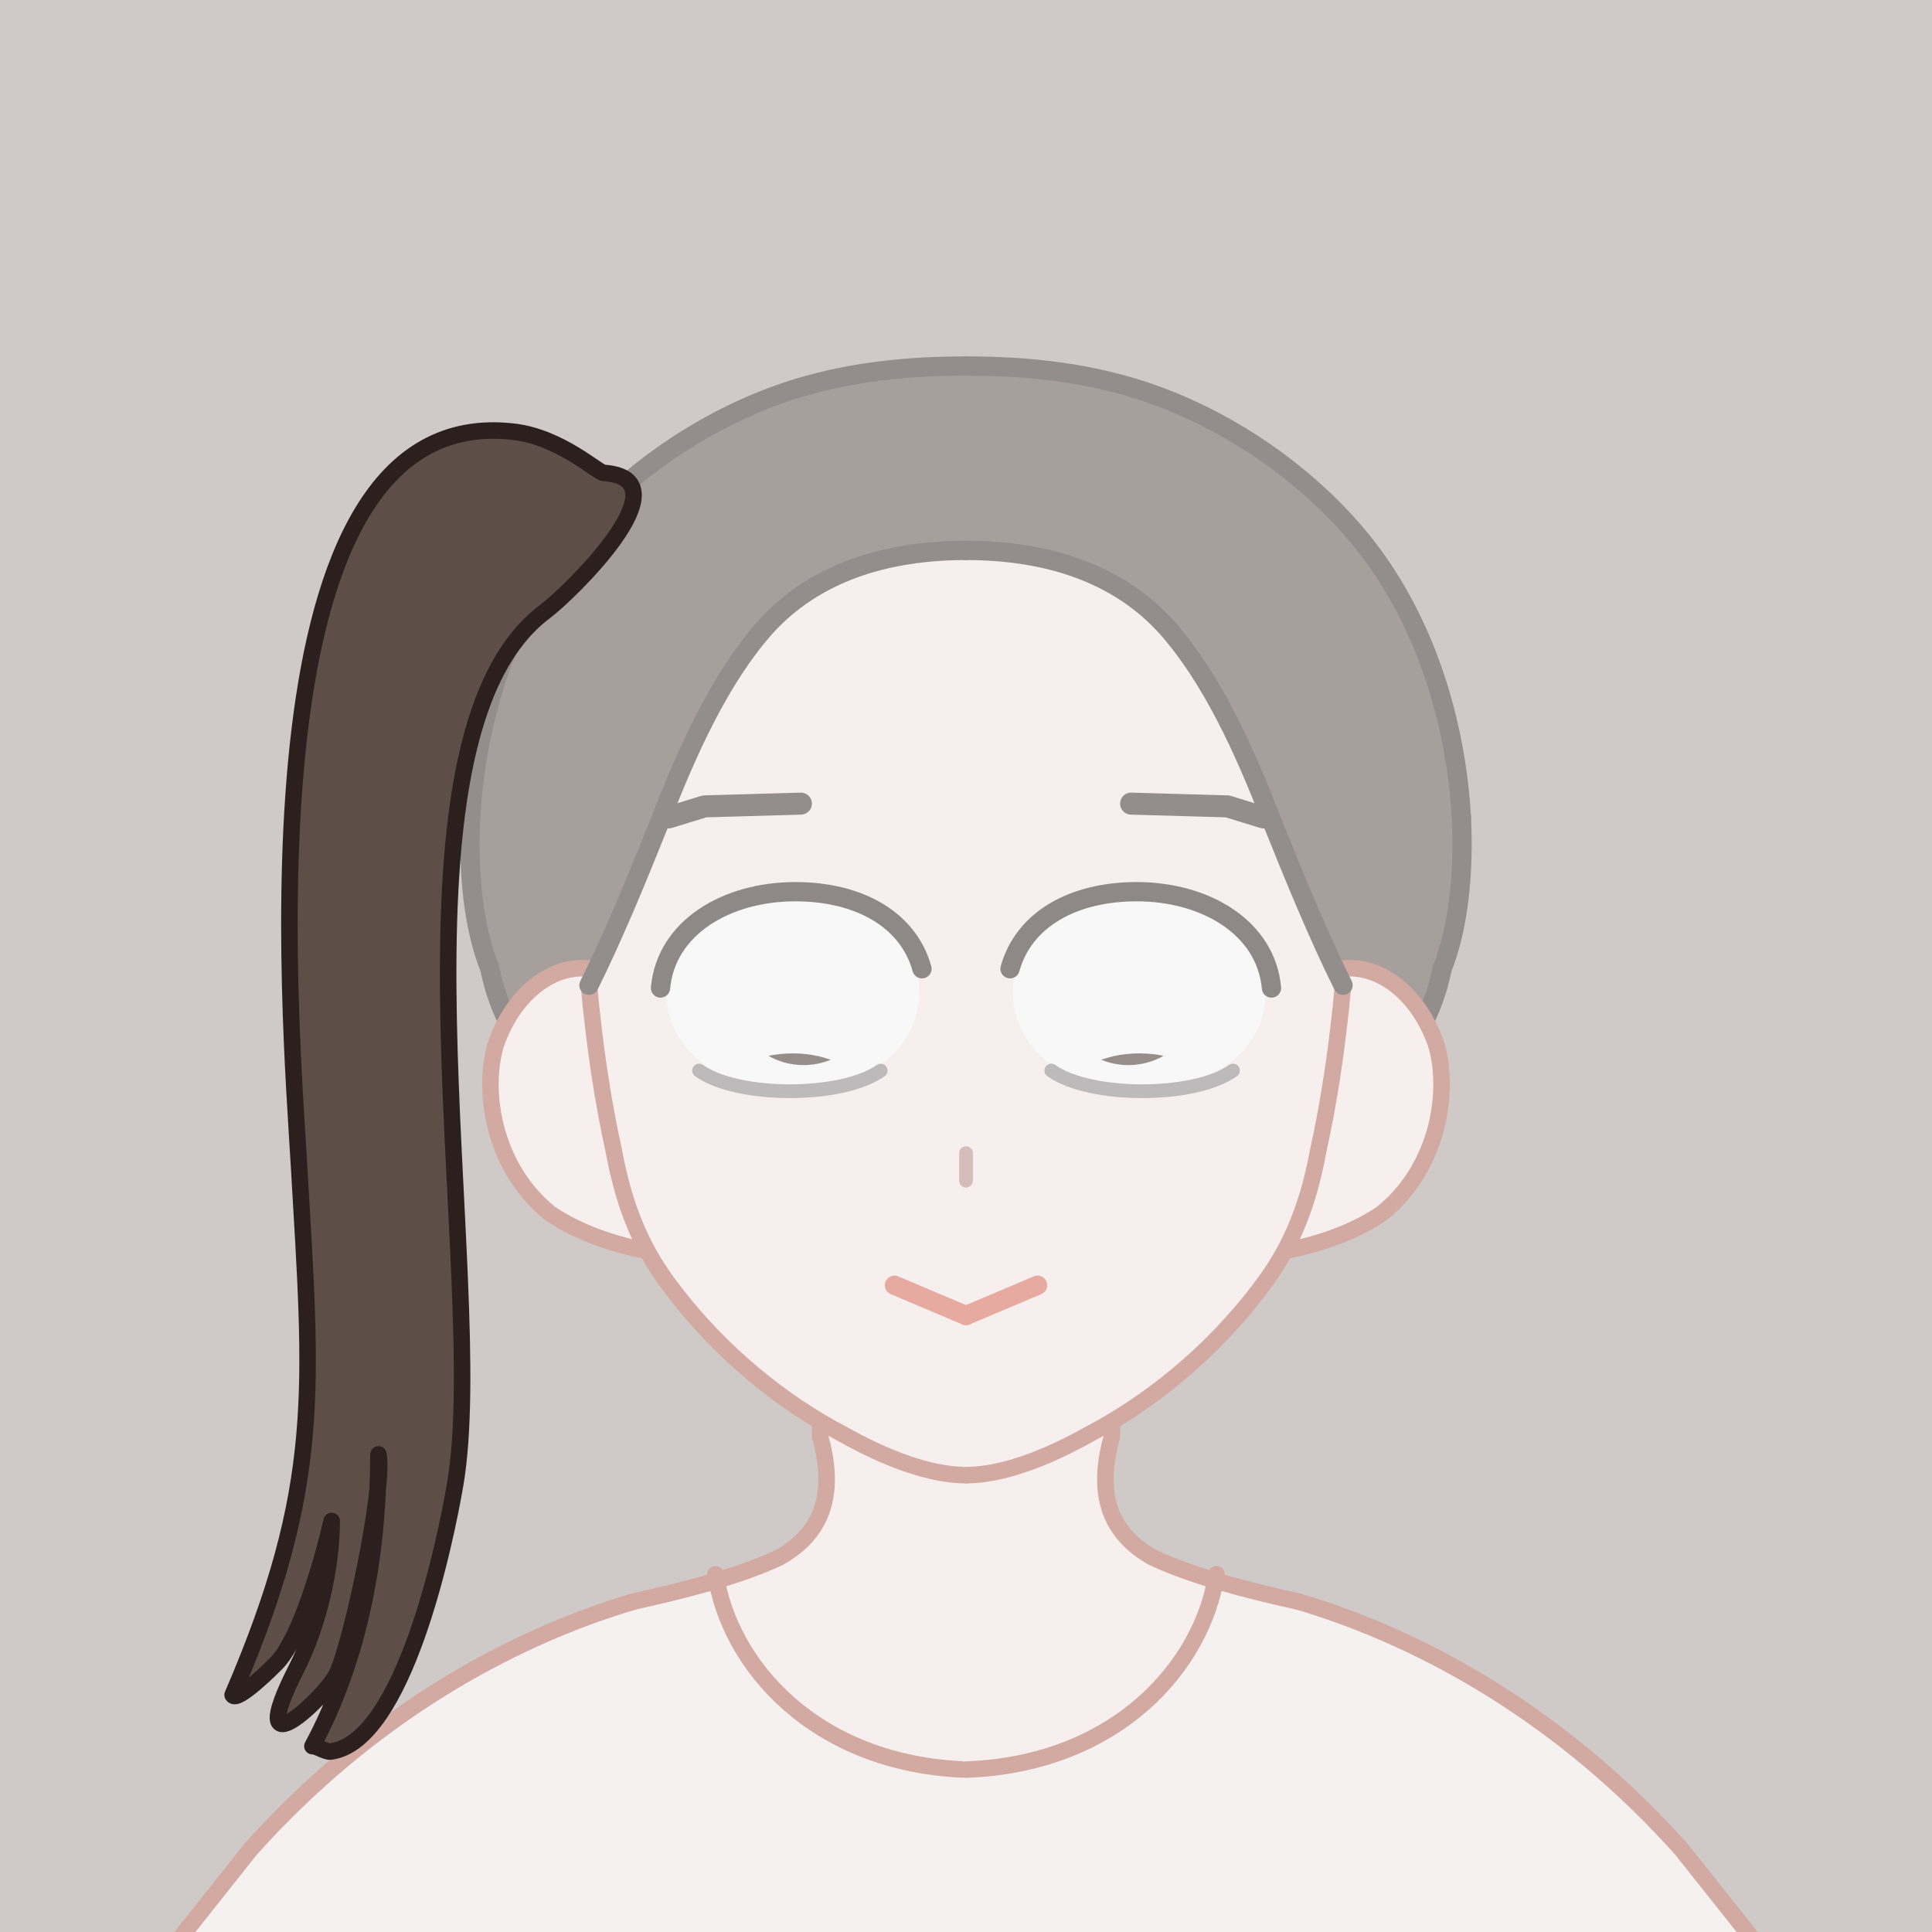
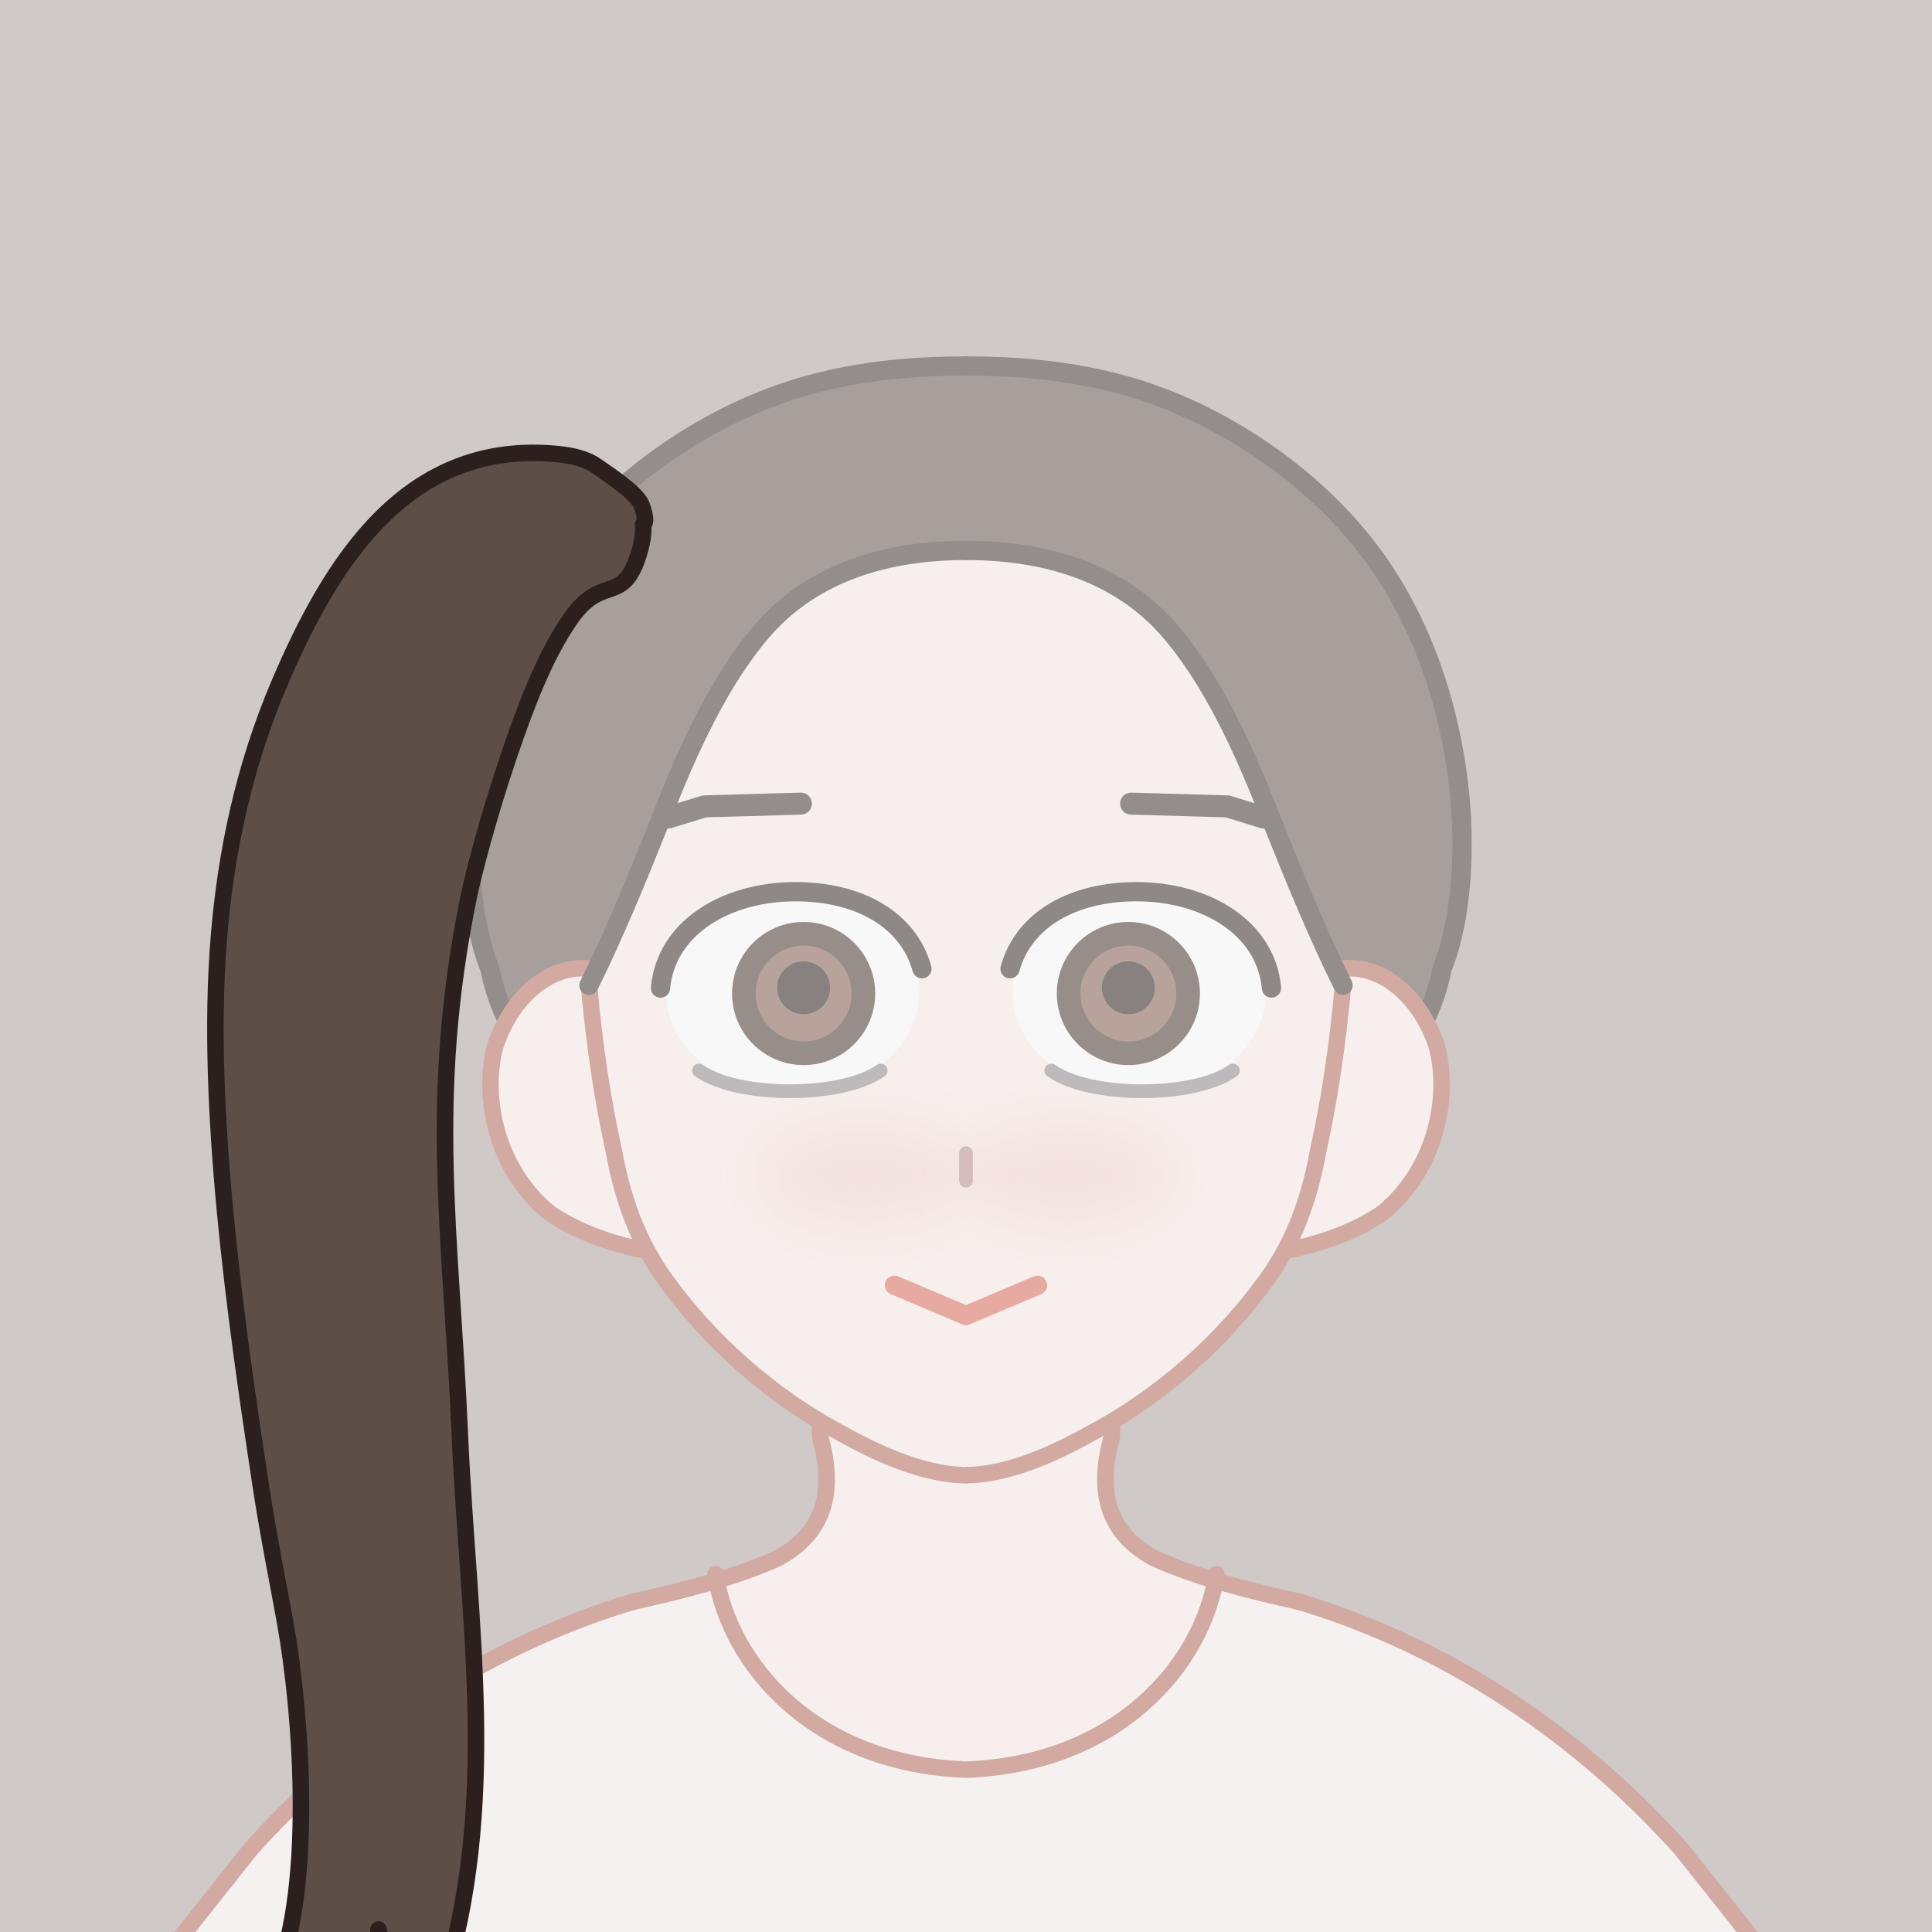
<svg xmlns="http://www.w3.org/2000/svg" width="702" height="702" viewBox="0 0 702 702">
  <defs>
-     <clipPath id="clip-path-5">
-       <path d="M242 500.3 L386 500.3 L386 640.91 L242 640.91 Z" />
+     <clipPath id="clip-path-1">
+       <path d="M242 389.2 L386 389.2 L386 464.8 L242 464.8 Z" />
    </clipPath>
    <filter id="filter-1" filterUnits="userSpaceOnUse" x="245" y="377" width="138" height="100" color-interpolation-filters="sRGB">
      <feGaussianBlur in="SourceGraphic" stdDeviation="9" color-interpolation-filters="linearRGB" />
    </filter>
-     <clipPath id="clip-path-6">
-       <path d="M460 500.3 L316 500.3 L316 640.91 L460 640.91 Z" />
+     <clipPath id="clip-path-2">
+       <path d="M460 389.2 L316 389.2 L316 464.8 L460 464.8 Z" />
    </clipPath>
    <filter id="filter-2" filterUnits="userSpaceOnUse" x="319" y="377" width="138" height="100" color-interpolation-filters="sRGB">
      <feGaussianBlur in="SourceGraphic" stdDeviation="9" color-interpolation-filters="linearRGB" />
    </filter>
-     <clipPath id="clip-path-7">
-       <path d="M242 445.99 C242 405.07 262 382.75 288 382.75 C314 382.75 334 405.07 334 445.99 C334 486.91 314 512.95 288 512.95 C262 512.95 242 486.91 242 445.99 Z" />
+     <clipPath id="clip-path-3">
+       <path d="M242 360 C242 338 262 326 288 326 C314 326 334 338 334 360 C334 382 314 396 288 396 C262 396 242 382 242 360 Z" />
    </clipPath>
-     <clipPath id="clip-path-8">
-       <path d="M460 445.99 C460 405.07 440 382.75 414 382.75 C388 382.75 368 405.07 368 445.99 C368 486.91 388 512.95 414 512.95 C440 512.95 460 486.91 460 445.99 Z" />
+     <clipPath id="clip-path-4">
+       <path d="M460 360 C460 338 440 326 414 326 C388 326 368 338 368 360 C368 382 388 396 414 396 C440 396 460 382 460 360 Z" />
    </clipPath>
  </defs>
  <g id="_ref">
    <g opacity="0.5">
      <rect x="0" y="0" width="702" height="702" fill="#ada19f" />
      <g data-layer="body">
        <g>
          <path d="M260 573 L230 582 C183 596 133 625 91 672 L60 712 L352 712 L352 643 C296 641 265 605 260 573 Z" fill="#f9f2f1" />
          <path d="M296 490 L298 522 C303 540 301 556 283 566 L260 573 C265 605 296 641 352 643 L352 490 Z" fill="#fdeeea" />
          <path d="M230 582 C183 596 133 625 91 672 L64 706" fill="none" stroke="#b46352" stroke-width="6" stroke-linecap="round" stroke-linejoin="round" />
          <path d="M296 500 C298 510 298 516 298 522 C303 540 301 556 283 566 C268 573 248 578 230 582" fill="none" stroke="#b46352" stroke-width="6" stroke-linecap="round" stroke-linejoin="round" />
          <path d="M260 572 C265 605 296 641 351 643" fill="none" stroke="#b46352" stroke-width="6" stroke-linecap="round" stroke-linejoin="round" />
        </g>
        <g>
          <path d="M442 573 L472 582 C519 596 569 625 611 672 L642 712 L350 712 L350 643 C406 641 437 605 442 573 Z" fill="#f9f2f1" />
          <path d="M406 490 L404 522 C399 540 401 556 419 566 L442 573 C437 605 406 641 350 643 L350 490 Z" fill="#fdeeea" />
          <path d="M472 582 C519 596 569 625 611 672 L638 706" fill="none" stroke="#b46352" stroke-width="6" stroke-linecap="round" stroke-linejoin="round" />
          <path d="M406 500 C404 510 404 516 404 522 C399 540 401 556 419 566 C434 573 454 578 472 582" fill="none" stroke="#b46352" stroke-width="6" stroke-linecap="round" stroke-linejoin="round" />
          <path d="M442 572 C437 605 406 641 351 643" fill="none" stroke="#b46352" stroke-width="6" stroke-linecap="round" stroke-linejoin="round" />
        </g>
      </g>
      <g data-layer="hairBase">
        <g>
          <path d="M352 133 L351 133 C330 133 310 135 290 141 C254 152 222 176 203 202 C184 228 173 262 171 297 C170 317 172 337 178 352 C180 362 184 372 190 380 L198 386 L352 386 Z" fill="#5d4e48" />
          <path d="M351 133 C330 133 310 135 290 141 C254 152 222 176 203 202 C184 228 173 262 171 297" fill="none" stroke="#352a27" stroke-width="7" stroke-linecap="round" stroke-linejoin="round" />
          <path d="M171 297 C170 317 172 337 178 352 C180 362 184 372 190 380" fill="none" stroke="#352a27" stroke-width="7" stroke-linecap="round" stroke-linejoin="round" />
        </g>
        <g>
          <path d="M350 133 L351 133 C372 133 392 135 412 141 C448 152 480 176 499 202 C518 228 529 262 531 297 C532 317 530 337 524 352 C522 362 518 372 512 380 L504 386 L350 386 Z" fill="#5d4e48" />
          <path d="M351 133 C372 133 392 135 412 141 C448 152 480 176 499 202 C518 228 529 262 531 297" fill="none" stroke="#352a27" stroke-width="7" stroke-linecap="round" stroke-linejoin="round" />
          <path d="M531 297 C532 317 530 337 524 352 C522 362 518 372 512 380" fill="none" stroke="#352a27" stroke-width="7" stroke-linecap="round" stroke-linejoin="round" />
        </g>
      </g>
      <g data-layer="ear">
        <g>
          <path d="M215 352 C200 350 186 362 180 380 C175 398 180 425 200 441 C212 449 226 453 238 455 L225 380 Z" fill="#fdeeea" />
          <path d="M215 352 C200 350 186 362 180 380 C175 398 180 425 200 441 C212 449 226 453 238 455" fill="none" stroke="#b46352" stroke-width="6" stroke-linecap="round" stroke-linejoin="round" />
        </g>
        <g>
          <path d="M487 352 C502 350 516 362 522 380 C527 398 522 425 502 441 C490 449 476 453 464 455 L477 380 Z" fill="#fdeeea" />
          <path d="M487 352 C502 350 516 362 522 380 C527 398 522 425 502 441 C490 449 476 453 464 455" fill="none" stroke="#b46352" stroke-width="6" stroke-linecap="round" stroke-linejoin="round" />
        </g>
      </g>
      <g data-layer="face">
        <g>
          <path d="M352 200 L351 200 C322 200 296 208 278 228 C262 246 250 272 240 298 C232 318 223 340 214 358 C216 380 219 400 223 418 C227 440 234 455 244 468 C262 492 285 510 306 521 C322 530 338 536 351 536 L352 536 Z" fill="#fdeeea" />
          <path d="M214 358 C216 380 219 400 223 418 C227 440 234 455 244 468 C262 492 285 510 306 521 C322 530 338 536 351 536" fill="none" stroke="#b46352" stroke-width="6" stroke-linecap="round" stroke-linejoin="round" />
        </g>
        <g>
          <path d="M350 200 L351 200 C380 200 406 208 424 228 C440 246 452 272 462 298 C470 318 479 340 488 358 C486 380 483 400 479 418 C475 440 468 455 458 468 C440 492 417 510 396 521 C380 530 364 536 351 536 L350 536 Z" fill="#fdeeea" />
          <path d="M488 358 C486 380 483 400 479 418 C475 440 468 455 458 468 C440 492 417 510 396 521 C380 530 364 536 351 536" fill="none" stroke="#b46352" stroke-width="6" stroke-linecap="round" stroke-linejoin="round" />
        </g>
      </g>
      <g data-layer="makeup">
-         <g clip-path="url(#clip-path-5)">
+         <g clip-path="url(#clip-path-1)">
          <g filter="url(#filter-1)">
            <ellipse cx="314" cy="427" rx="40" ry="21" fill="#f3bfb8" opacity="0.5" />
          </g>
        </g>
-         <g clip-path="url(#clip-path-6)">
+         <g clip-path="url(#clip-path-2)">
          <g filter="url(#filter-2)">
            <ellipse cx="388" cy="427" rx="40" ry="21" fill="#f3bfb8" opacity="0.5" />
          </g>
        </g>
      </g>
      <g data-layer="mouth">
        <line x1="325" y1="467" x2="351" y2="478" fill="none" stroke="#dc6450" stroke-width="7" stroke-linecap="round" stroke-linejoin="round" />
        <line x1="377" y1="467" x2="351" y2="478" fill="none" stroke="#dc6450" stroke-width="7" stroke-linecap="round" stroke-linejoin="round" />
        <line x1="351" y1="419" x2="351" y2="429" fill="none" stroke="#b98a88" stroke-width="5" stroke-linecap="round" />
      </g>
      <g data-layer="eye">
        <path d="M242 360 C242 338 262 326 288 326 C314 326 334 338 334 360 C334 382 314 396 288 396 C262 396 242 382 242 360 Z" fill="#ffffff" />
-         <g clip-path="url(#clip-path-7)">
+         <g clip-path="url(#clip-path-3)">
          <g>
            <circle cx="292" cy="361" r="26" fill="#3e2a22" />
            <circle cx="292" cy="361" r="17.42" fill="#7e5647" />
            <circle cx="292" cy="358.92" r="9.62" fill="#1e1410" />
          </g>
        </g>
        <g>
          <path d="M254 389 C268 399 306 399 320 389" fill="none" stroke="#8b8284" stroke-width="5" stroke-linecap="round" />
          <path d="M240 359 C242 337 264 324 289 324 C312 324 330 334 335 352" fill="none" stroke="#2b201d" stroke-width="7" stroke-linecap="round" stroke-linejoin="round" />
        </g>
        <g>
          <path d="M460 360 C460 338 440 326 414 326 C388 326 368 338 368 360 C368 382 388 396 414 396 C440 396 460 382 460 360 Z" fill="#ffffff" />
-           <g clip-path="url(#clip-path-8)">
+           <g clip-path="url(#clip-path-4)">
            <g>
              <circle cx="410" cy="361" r="26" fill="#3e2a22" />
              <circle cx="410" cy="361" r="17.42" fill="#7e5647" />
              <circle cx="410" cy="358.92" r="9.62" fill="#1e1410" />
            </g>
          </g>
          <g>
            <path d="M448 389 C434 399 396 399 382 389" fill="none" stroke="#8b8284" stroke-width="5" stroke-linecap="round" />
            <path d="M462 359 C460 337 438 324 413 324 C390 324 372 334 367 352" fill="none" stroke="#2b201d" stroke-width="7" stroke-linecap="round" stroke-linejoin="round" />
          </g>
        </g>
      </g>
      <g data-layer="hairLine">
        <path d="M351 200 C322 200 296 208 278 228 C262 246 250 272 240 298 C232 318 223 340 214 358" fill="none" stroke="#352a27" stroke-width="7" stroke-linecap="round" stroke-linejoin="round" />
        <path d="M351 200 C380 200 406 208 424 228 C440 246 452 272 462 298 C470 318 479 340 488 358" fill="none" stroke="#352a27" stroke-width="7" stroke-linecap="round" stroke-linejoin="round" />
      </g>
      <g data-layer="brow">
        <polyline points="243,297 256,293 291,292" fill="none" stroke="#352a27" stroke-width="8" stroke-linecap="round" stroke-linejoin="round" />
        <polyline points="459,297 446,293 411,292" fill="none" stroke="#352a27" stroke-width="8" stroke-linecap="round" stroke-linejoin="round" />
      </g>
    </g>
  </g>
  <g id="half">
-     <path d="M84.513 615.87 C86.065 618.755 99.376 605.477 100.717 604.04 C109.517 594.61 117.533 565.563 120.513 552.64 C120.513 569.959 115.576 590.846 107.712 606.304 C87.492 646.049 118.967 615.92 122.505 608.038 C127.977 595.844 139.722 540.779 137.513 528.46 C137.513 564.873 130.888 602.152 113.513 634.47 C114.359 634.08 118.444 636.625 119.995 636.439 C146.771 633.219 161.848 560.127 165.393 539.336 C178.07 464.981 135.449 268.944 198.112 222.143 C206.221 216.087 250.226 173.903 219.368 171.84 C217.175 171.694 203.584 158.913 186.852 156.9 C86.219 144.794 105.561 369.871 108.676 423.888 C113.345 504.848 117.259 539.84 84.513 615.87 Z" fill="#5d4e48" stroke="#2b201d" stroke-width="6" stroke-linecap="round" stroke-linejoin="round" />
+     <path d="M233.69 190.599 C235.337 189.733 233.526 184.42 232.955 183.172 C230.946 178.779 220.847 172.257 216.666 169.287 C213.308 166.902 208.485 165.602 203.052 165.043 C148.008 159.387 120.429 203.945 101.495 248.364 C88.643 278.515 82.013 309.653 79.478 341.293 C74.622 401.925 85.391 478.077 94.574 538.674 C97.482 557.862 100.773 573.792 103.525 589.032 C109.853 624.078 114.249 689.585 99 721.563 C96.558 726.684 93.416 736.3 93.315 736.445 C81.679 753.07 86.695 750.79 100.513 741.723 C110.148 735.402 116.085 724.439 120.513 714.107 C120.513 723.397 116.17 732.372 110.539 739.556 C109.08 741.418 100.141 750.123 102.557 751.941 C108.485 756.404 145.75 725.826 137.513 701.107 C137.513 713.608 134.782 725.694 129.111 736.852 C126.139 742.699 117.705 751.164 116.415 756.634 C114.71 763.868 130.729 754.474 132.161 753.662 C145.001 746.384 150.2 742.796 157.021 729.319 C158.283 729.722 160.071 723.921 160.337 723.093 C181.77 656.303 170.071 589.707 167.097 521.405 C163.918 448.391 155.136 399.654 170.424 325.331 C171.839 318.45 177.421 296.525 185.146 273.906 C190.593 257.958 197.814 238.202 207.592 224.441 C219.457 207.743 226.758 220.982 232.691 199.294 C233.473 196.437 233.852 193.506 233.69 190.599 Z" fill="#5d4e48" stroke="#2b201d" stroke-width="6" stroke-linecap="round" stroke-linejoin="round" />
  </g>
</svg>
